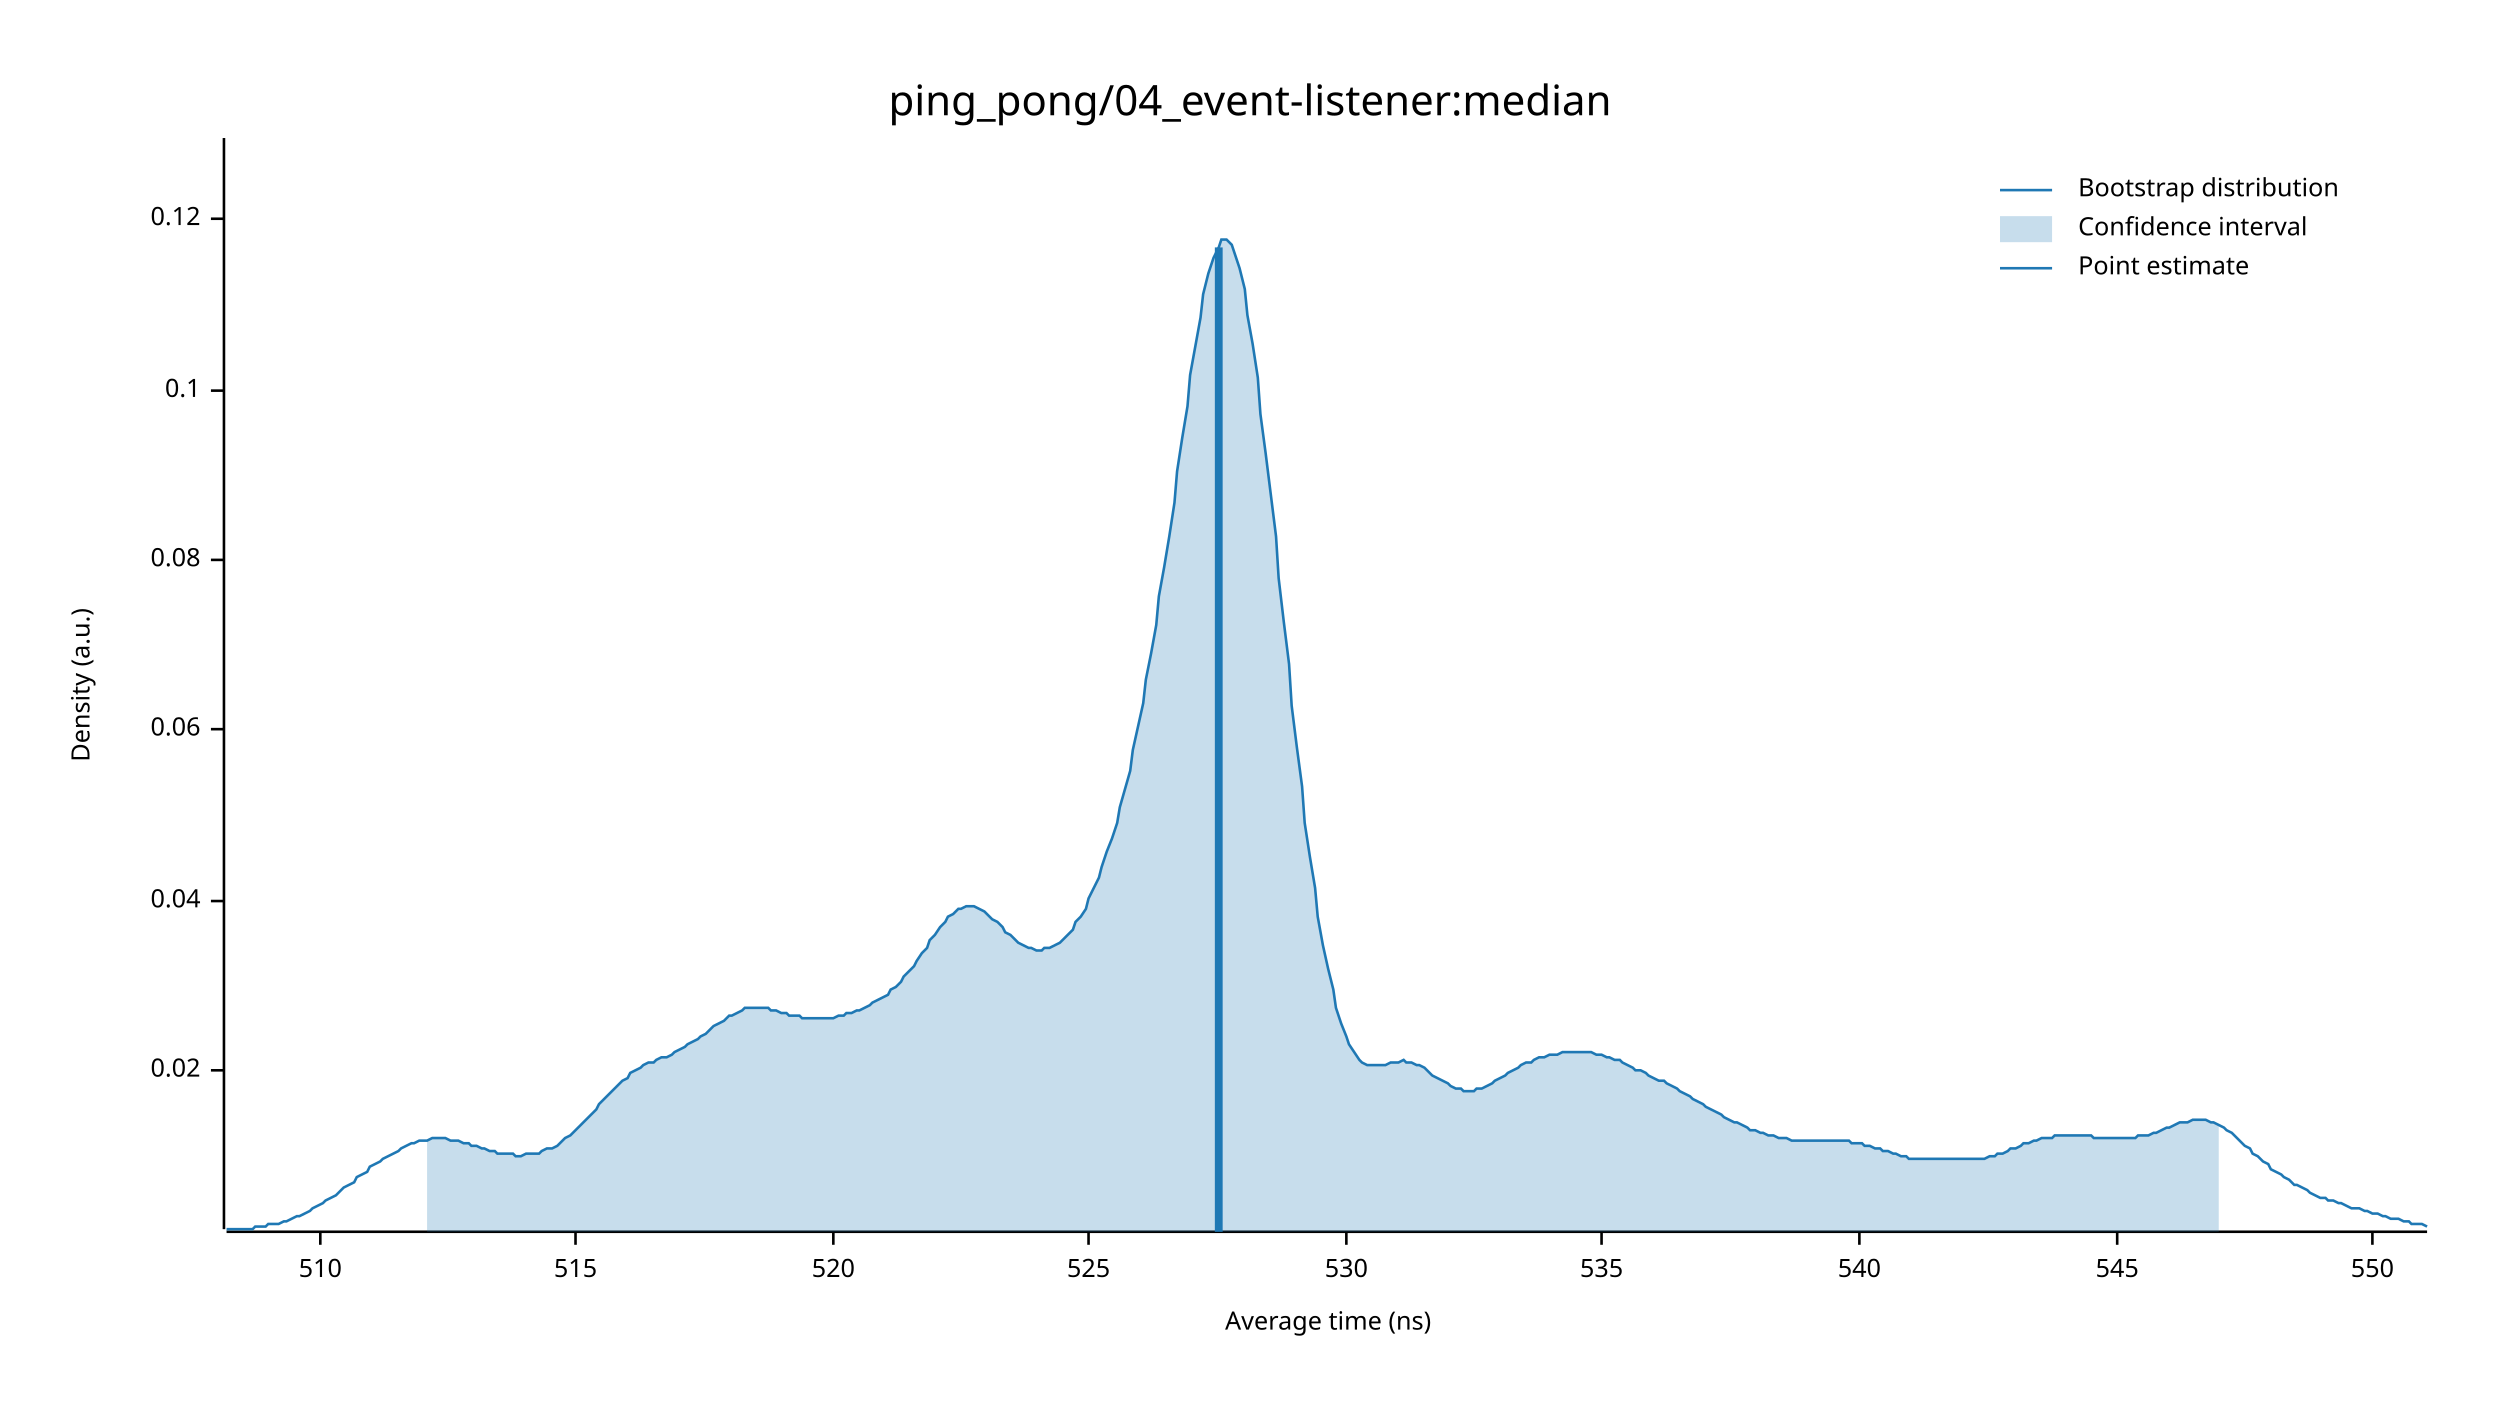
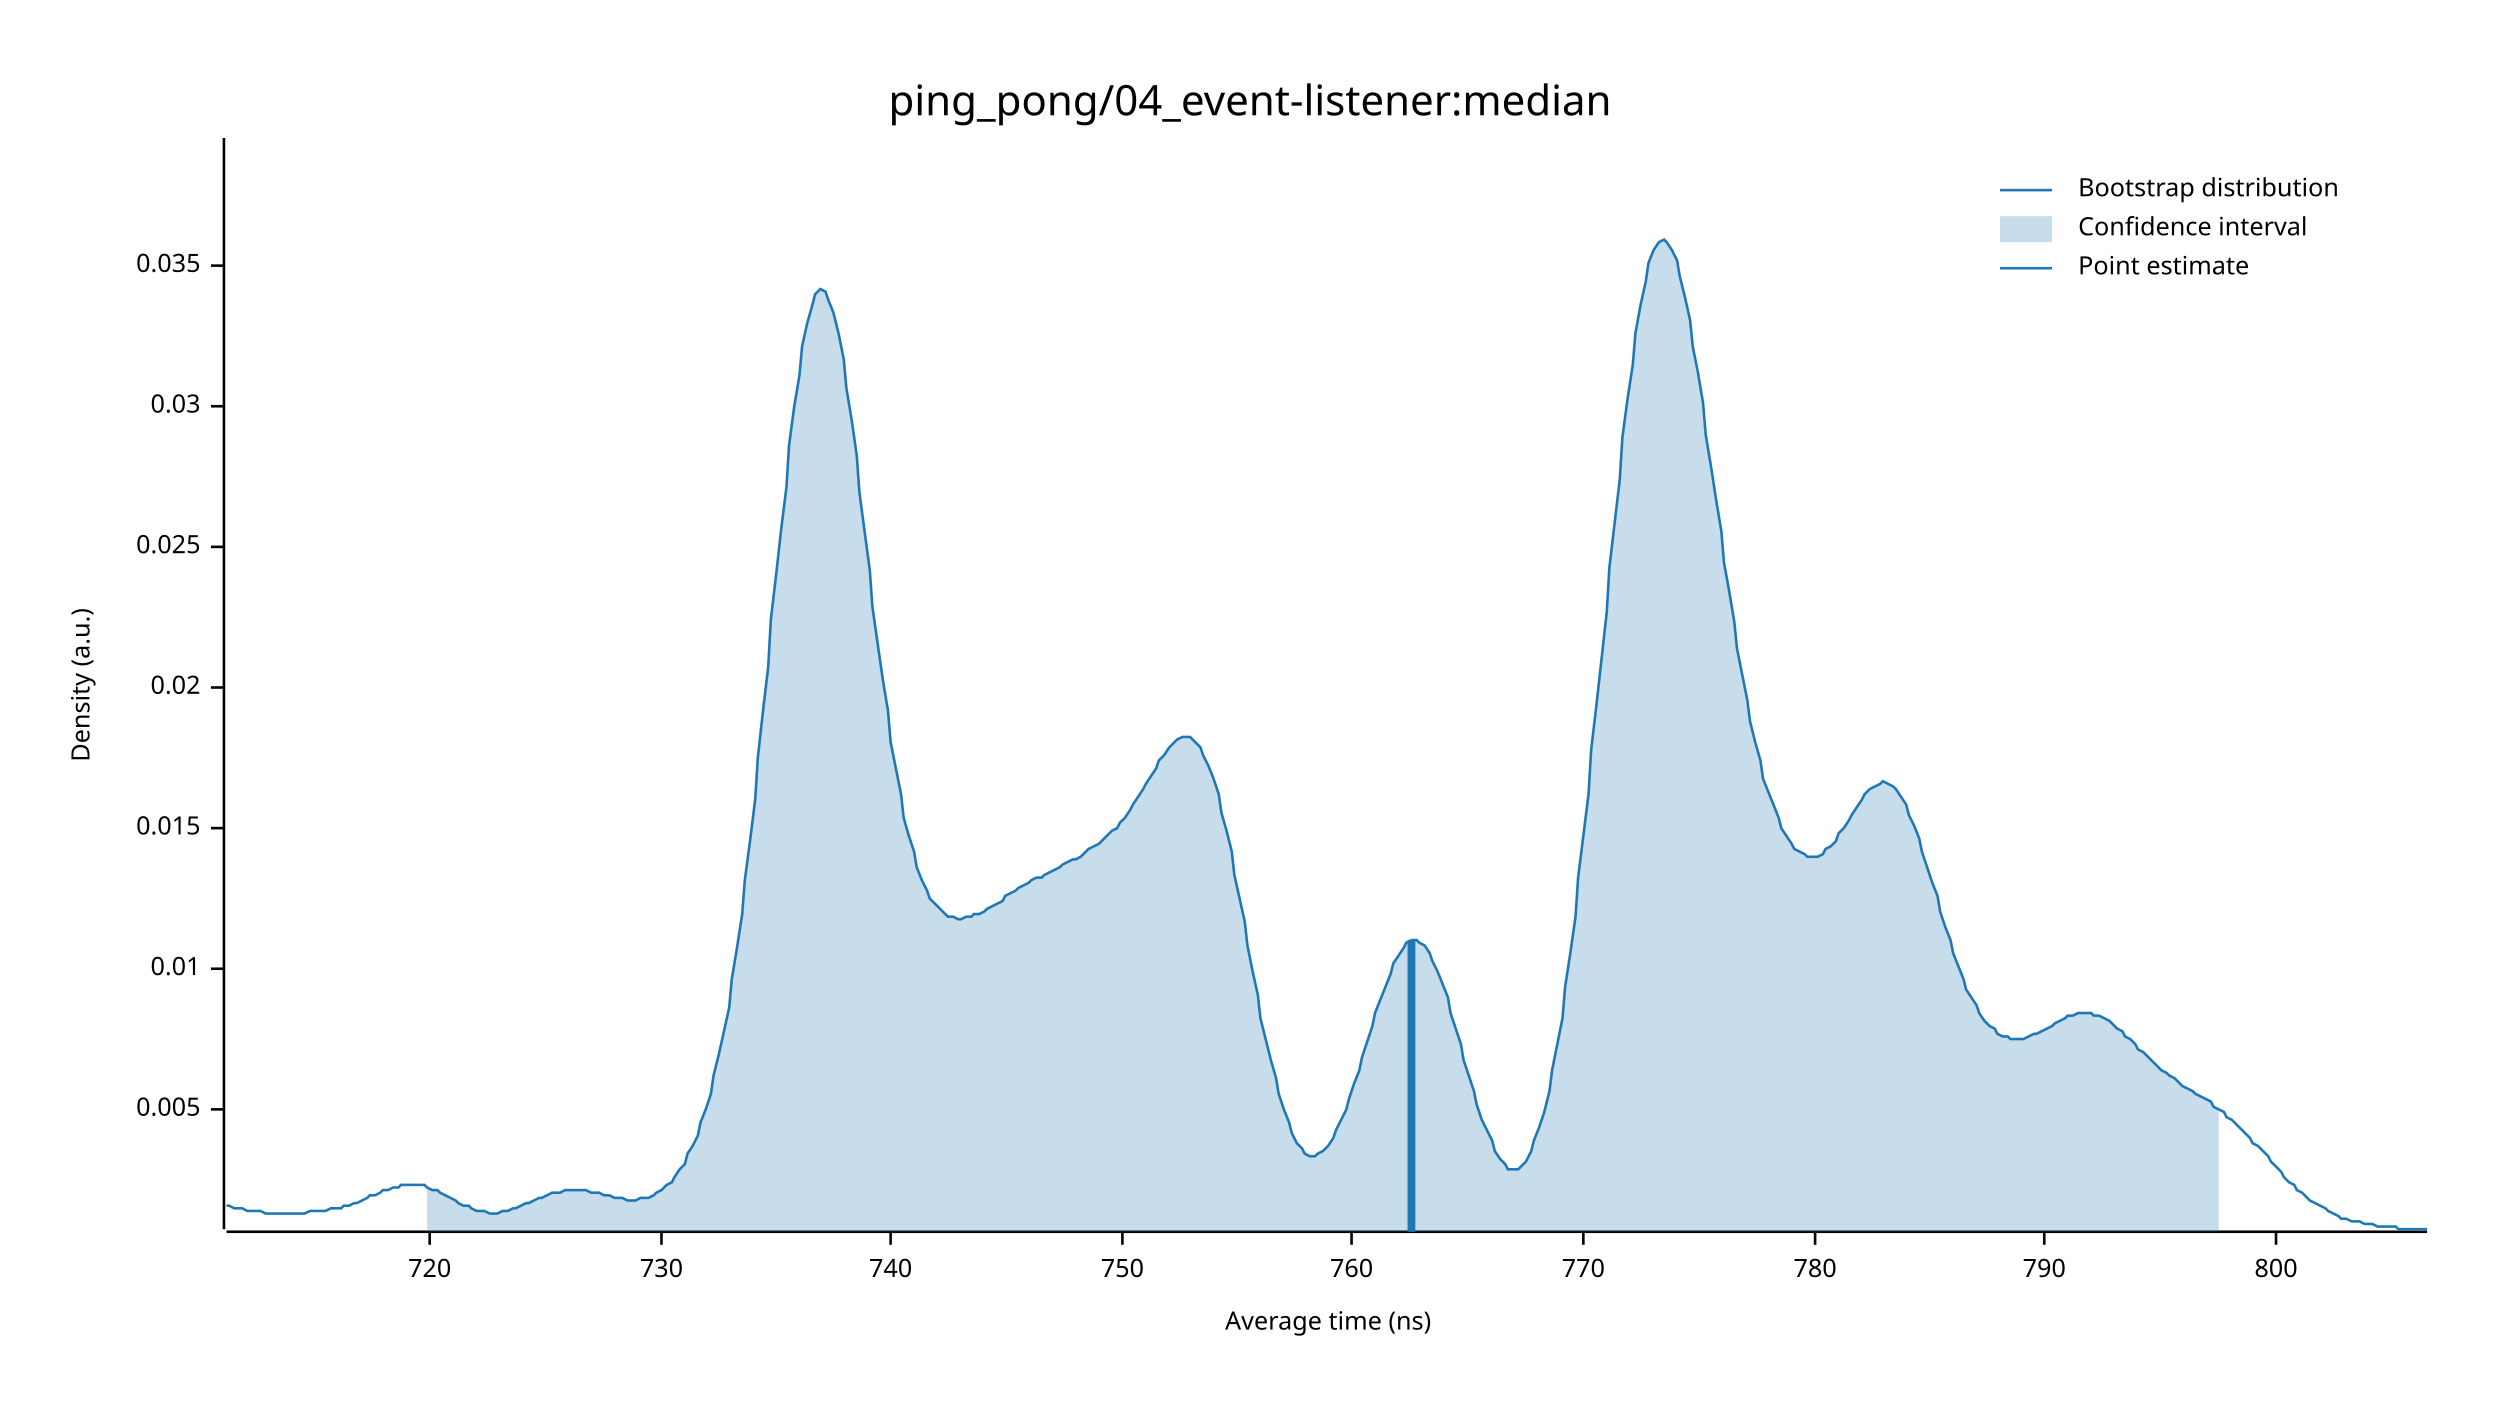
<svg xmlns="http://www.w3.org/2000/svg" width="960" height="540" viewBox="0 0 960 540">
  <text x="480" y="32" dy="0.76em" text-anchor="middle" font-family="sans-serif" font-size="16.129" opacity="1" fill="#000000">
ping_pong/04_event-listener:median
</text>
  <text x="27" y="263" dy="0.76em" text-anchor="middle" font-family="sans-serif" font-size="9.677" opacity="1" fill="#000000" transform="rotate(270, 27, 263)">
Density (a.u.)
</text>
  <text x="510" y="513" dy="-0.5ex" text-anchor="middle" font-family="sans-serif" font-size="9.677" opacity="1" fill="#000000">
Average time (ns)
</text>
  <polyline fill="none" opacity="1" stroke="#000000" stroke-width="1" points="86,53 86,472 " />
-   <text x="77" y="411" dy="0.5ex" text-anchor="end" font-family="sans-serif" font-size="9.677" opacity="1" fill="#000000">
+   <text x="77" y="426" dy="0.5ex" text-anchor="end" font-family="sans-serif" font-size="9.677" opacity="1" fill="#000000">
+ 0.005
+ </text>
+   <polyline fill="none" opacity="1" stroke="#000000" stroke-width="1" points="81,426 86,426 " />
+   <text x="77" y="372" dy="0.5ex" text-anchor="end" font-family="sans-serif" font-size="9.677" opacity="1" fill="#000000">
+ 0.01
+ </text>
+   <polyline fill="none" opacity="1" stroke="#000000" stroke-width="1" points="81,372 86,372 " />
+   <text x="77" y="318" dy="0.5ex" text-anchor="end" font-family="sans-serif" font-size="9.677" opacity="1" fill="#000000">
+ 0.015
+ </text>
+   <polyline fill="none" opacity="1" stroke="#000000" stroke-width="1" points="81,318 86,318 " />
+   <text x="77" y="264" dy="0.5ex" text-anchor="end" font-family="sans-serif" font-size="9.677" opacity="1" fill="#000000">
0.02
</text>
-   <polyline fill="none" opacity="1" stroke="#000000" stroke-width="1" points="81,411 86,411 " />
-   <text x="77" y="346" dy="0.5ex" text-anchor="end" font-family="sans-serif" font-size="9.677" opacity="1" fill="#000000">
- 0.04
+   <polyline fill="none" opacity="1" stroke="#000000" stroke-width="1" points="81,264 86,264 " />
+   <text x="77" y="210" dy="0.5ex" text-anchor="end" font-family="sans-serif" font-size="9.677" opacity="1" fill="#000000">
+ 0.025
</text>
-   <polyline fill="none" opacity="1" stroke="#000000" stroke-width="1" points="81,346 86,346 " />
-   <text x="77" y="280" dy="0.5ex" text-anchor="end" font-family="sans-serif" font-size="9.677" opacity="1" fill="#000000">
- 0.06
+   <polyline fill="none" opacity="1" stroke="#000000" stroke-width="1" points="81,210 86,210 " />
+   <text x="77" y="156" dy="0.5ex" text-anchor="end" font-family="sans-serif" font-size="9.677" opacity="1" fill="#000000">
+ 0.03
</text>
-   <polyline fill="none" opacity="1" stroke="#000000" stroke-width="1" points="81,280 86,280 " />
-   <text x="77" y="215" dy="0.5ex" text-anchor="end" font-family="sans-serif" font-size="9.677" opacity="1" fill="#000000">
- 0.08
+   <polyline fill="none" opacity="1" stroke="#000000" stroke-width="1" points="81,156 86,156 " />
+   <text x="77" y="102" dy="0.5ex" text-anchor="end" font-family="sans-serif" font-size="9.677" opacity="1" fill="#000000">
+ 0.035
</text>
-   <polyline fill="none" opacity="1" stroke="#000000" stroke-width="1" points="81,215 86,215 " />
-   <text x="77" y="150" dy="0.5ex" text-anchor="end" font-family="sans-serif" font-size="9.677" opacity="1" fill="#000000">
- 0.1
+   <polyline fill="none" opacity="1" stroke="#000000" stroke-width="1" points="81,102 86,102 " />
+   <polyline fill="none" opacity="1" stroke="#000000" stroke-width="1" points="87,473 932,473 " />
+   <text x="165" y="483" dy="0.76em" text-anchor="middle" font-family="sans-serif" font-size="9.677" opacity="1" fill="#000000">
+ 720
</text>
-   <polyline fill="none" opacity="1" stroke="#000000" stroke-width="1" points="81,150 86,150 " />
-   <text x="77" y="84" dy="0.5ex" text-anchor="end" font-family="sans-serif" font-size="9.677" opacity="1" fill="#000000">
- 0.12
+   <polyline fill="none" opacity="1" stroke="#000000" stroke-width="1" points="165,473 165,478 " />
+   <text x="254" y="483" dy="0.76em" text-anchor="middle" font-family="sans-serif" font-size="9.677" opacity="1" fill="#000000">
+ 730
</text>
-   <polyline fill="none" opacity="1" stroke="#000000" stroke-width="1" points="81,84 86,84 " />
-   <polyline fill="none" opacity="1" stroke="#000000" stroke-width="1" points="87,473 932,473 " />
-   <text x="123" y="483" dy="0.76em" text-anchor="middle" font-family="sans-serif" font-size="9.677" opacity="1" fill="#000000">
- 510
+   <polyline fill="none" opacity="1" stroke="#000000" stroke-width="1" points="254,473 254,478 " />
+   <text x="342" y="483" dy="0.76em" text-anchor="middle" font-family="sans-serif" font-size="9.677" opacity="1" fill="#000000">
+ 740
</text>
-   <polyline fill="none" opacity="1" stroke="#000000" stroke-width="1" points="123,473 123,478 " />
-   <text x="221" y="483" dy="0.76em" text-anchor="middle" font-family="sans-serif" font-size="9.677" opacity="1" fill="#000000">
- 515
+   <polyline fill="none" opacity="1" stroke="#000000" stroke-width="1" points="342,473 342,478 " />
+   <text x="431" y="483" dy="0.76em" text-anchor="middle" font-family="sans-serif" font-size="9.677" opacity="1" fill="#000000">
+ 750
</text>
-   <polyline fill="none" opacity="1" stroke="#000000" stroke-width="1" points="221,473 221,478 " />
-   <text x="320" y="483" dy="0.76em" text-anchor="middle" font-family="sans-serif" font-size="9.677" opacity="1" fill="#000000">
- 520
+   <polyline fill="none" opacity="1" stroke="#000000" stroke-width="1" points="431,473 431,478 " />
+   <text x="519" y="483" dy="0.76em" text-anchor="middle" font-family="sans-serif" font-size="9.677" opacity="1" fill="#000000">
+ 760
</text>
-   <polyline fill="none" opacity="1" stroke="#000000" stroke-width="1" points="320,473 320,478 " />
-   <text x="418" y="483" dy="0.76em" text-anchor="middle" font-family="sans-serif" font-size="9.677" opacity="1" fill="#000000">
- 525
+   <polyline fill="none" opacity="1" stroke="#000000" stroke-width="1" points="519,473 519,478 " />
+   <text x="608" y="483" dy="0.76em" text-anchor="middle" font-family="sans-serif" font-size="9.677" opacity="1" fill="#000000">
+ 770
</text>
-   <polyline fill="none" opacity="1" stroke="#000000" stroke-width="1" points="418,473 418,478 " />
-   <text x="517" y="483" dy="0.76em" text-anchor="middle" font-family="sans-serif" font-size="9.677" opacity="1" fill="#000000">
- 530
+   <polyline fill="none" opacity="1" stroke="#000000" stroke-width="1" points="608,473 608,478 " />
+   <text x="697" y="483" dy="0.76em" text-anchor="middle" font-family="sans-serif" font-size="9.677" opacity="1" fill="#000000">
+ 780
</text>
-   <polyline fill="none" opacity="1" stroke="#000000" stroke-width="1" points="517,473 517,478 " />
-   <text x="615" y="483" dy="0.76em" text-anchor="middle" font-family="sans-serif" font-size="9.677" opacity="1" fill="#000000">
- 535
+   <polyline fill="none" opacity="1" stroke="#000000" stroke-width="1" points="697,473 697,478 " />
+   <text x="785" y="483" dy="0.76em" text-anchor="middle" font-family="sans-serif" font-size="9.677" opacity="1" fill="#000000">
+ 790
</text>
-   <polyline fill="none" opacity="1" stroke="#000000" stroke-width="1" points="615,473 615,478 " />
-   <text x="714" y="483" dy="0.76em" text-anchor="middle" font-family="sans-serif" font-size="9.677" opacity="1" fill="#000000">
- 540
+   <polyline fill="none" opacity="1" stroke="#000000" stroke-width="1" points="785,473 785,478 " />
+   <text x="874" y="483" dy="0.76em" text-anchor="middle" font-family="sans-serif" font-size="9.677" opacity="1" fill="#000000">
+ 800
</text>
-   <polyline fill="none" opacity="1" stroke="#000000" stroke-width="1" points="714,473 714,478 " />
-   <text x="813" y="483" dy="0.76em" text-anchor="middle" font-family="sans-serif" font-size="9.677" opacity="1" fill="#000000">
- 545
- </text>
-   <polyline fill="none" opacity="1" stroke="#000000" stroke-width="1" points="813,473 813,478 " />
-   <text x="911" y="483" dy="0.76em" text-anchor="middle" font-family="sans-serif" font-size="9.677" opacity="1" fill="#000000">
- 550
- </text>
-   <polyline fill="none" opacity="1" stroke="#000000" stroke-width="1" points="911,473 911,478 " />
-   <polyline fill="none" opacity="1" stroke="#1F78B4" stroke-width="1" points="87,472 88,472 90,472 92,472 93,472 95,472 97,472 98,471 100,471 102,471 103,470 105,470 107,470 109,469 110,469 112,468 114,467 115,467 117,466 119,465 120,464 122,463 124,462 125,461 127,460 129,459 131,457 132,456 134,455 136,454 137,452 139,451 141,450 142,448 144,447 146,446 147,445 149,444 151,443 153,442 154,441 156,440 158,439 159,439 161,438 163,438 164,438 166,437 168,437 169,437 171,437 173,438 175,438 176,438 178,439 180,439 181,440 183,440 185,441 186,441 188,442 190,442 191,443 193,443 195,443 197,443 198,444 200,444 202,443 203,443 205,443 207,443 208,442 210,441 212,441 214,440 215,439 217,437 219,436 220,435 222,433 224,431 225,430 227,428 229,426 230,424 232,422 234,420 236,418 237,417 239,415 241,414 242,412 244,411 246,410 247,409 249,408 251,408 252,407 254,406 256,406 258,405 259,404 261,403 263,402 264,401 266,400 268,399 269,398 271,397 273,395 274,394 276,393 278,392 280,390 281,390 283,389 285,388 286,387 288,387 290,387 291,387 293,387 295,387 296,388 298,388 300,389 302,389 303,390 305,390 307,390 308,391 310,391 312,391 313,391 315,391 317,391 318,391 320,391 322,390 324,390 325,389 327,389 329,388 330,388 332,387 334,386 335,385 337,384 339,383 341,382 342,380 344,379 346,377 347,375 349,373 351,371 352,369 354,366 356,364 357,361 359,359 361,356 363,354 364,352 366,351 368,349 369,349 371,348 373,348 374,348 376,349 378,350 379,351 381,353 383,354 385,356 386,358 388,359 390,361 391,362 393,363 395,364 396,364 398,365 400,365 401,364 403,364 405,363 407,362 408,361 410,359 412,357 413,354 415,352 417,349 418,345 420,341 422,337 423,333 425,327 427,322 429,316 430,310 432,303 434,296 435,288 437,279 439,270 440,261 442,251 444,240 445,229 447,218 449,206 451,193 452,181 454,168 456,156 457,144 459,133 461,122 462,113 464,105 466,99 468,95 469,92 471,92 473,94 474,97 476,103 478,111 479,121 481,132 483,145 484,159 486,174 488,190 490,206 491,222 493,239 495,255 496,271 498,287 500,302 501,316 503,329 505,341 506,352 508,363 510,372 512,380 513,387 515,393 517,398 518,401 520,404 522,407 523,408 525,409 527,409 528,409 530,409 532,409 534,408 535,408 537,408 539,407 540,408 542,408 544,409 545,409 547,410 549,412 550,413 552,414 554,415 556,416 557,417 559,418 561,418 562,419 564,419 566,419 567,418 569,418 571,417 573,416 574,415 576,414 578,413 579,412 581,411 583,410 584,409 586,408 588,408 589,407 591,406 593,406 595,405 596,405 598,405 600,404 601,404 603,404 605,404 606,404 608,404 610,404 611,404 613,405 615,405 617,406 618,406 620,407 622,407 623,408 625,409 627,410 628,411 630,411 632,412 633,413 635,414 637,415 639,415 640,416 642,417 644,418 645,419 647,420 649,421 650,422 652,423 654,424 655,425 657,426 659,427 661,428 662,429 664,430 666,431 667,431 669,432 671,433 672,434 674,434 676,435 677,435 679,436 681,436 683,437 684,437 686,437 688,438 689,438 691,438 693,438 694,438 696,438 698,438 700,438 701,438 703,438 705,438 706,438 708,438 710,438 711,439 713,439 715,439 716,440 718,440 720,441 722,441 723,442 725,442 727,443 728,443 730,444 732,444 733,445 735,445 737,445 738,445 740,445 742,445 744,445 745,445 747,445 749,445 750,445 752,445 754,445 755,445 757,445 759,445 760,445 762,445 764,444 766,444 767,443 769,443 771,442 772,441 774,441 776,440 777,439 779,439 781,438 782,438 784,437 786,437 788,437 789,436 791,436 793,436 794,436 796,436 798,436 799,436 801,436 803,436 804,437 806,437 808,437 810,437 811,437 813,437 815,437 816,437 818,437 820,437 821,436 823,436 825,436 827,435 828,435 830,434 832,433 833,433 835,432 837,431 838,431 840,431 842,430 843,430 845,430 847,430 849,431 850,431 852,432 854,433 855,434 857,435 859,437 860,438 862,440 864,441 865,443 867,444 869,446 871,447 872,449 874,450 876,451 877,452 879,453 881,455 882,455 884,456 886,457 887,458 889,459 891,460 893,460 894,461 896,461 898,462 899,462 901,463 903,464 904,464 906,464 908,465 909,465 911,466 913,466 915,467 916,467 918,468 920,468 921,468 923,469 925,469 926,470 928,470 930,470 932,471 " />
-   <polygon opacity="0.25" fill="#1F78B4" points="164,438 166,437 168,437 169,437 171,437 173,438 175,438 176,438 178,439 180,439 181,440 183,440 185,441 186,441 188,442 190,442 191,443 193,443 195,443 197,443 198,444 200,444 202,443 203,443 205,443 207,443 208,442 210,441 212,441 214,440 215,439 217,437 219,436 220,435 222,433 224,431 225,430 227,428 229,426 230,424 232,422 234,420 236,418 237,417 239,415 241,414 242,412 244,411 246,410 247,409 249,408 251,408 252,407 254,406 256,406 258,405 259,404 261,403 263,402 264,401 266,400 268,399 269,398 271,397 273,395 274,394 276,393 278,392 280,390 281,390 283,389 285,388 286,387 288,387 290,387 291,387 293,387 295,387 296,388 298,388 300,389 302,389 303,390 305,390 307,390 308,391 310,391 312,391 313,391 315,391 317,391 318,391 320,391 322,390 324,390 325,389 327,389 329,388 330,388 332,387 334,386 335,385 337,384 339,383 341,382 342,380 344,379 346,377 347,375 349,373 351,371 352,369 354,366 356,364 357,361 359,359 361,356 363,354 364,352 366,351 368,349 369,349 371,348 373,348 374,348 376,349 378,350 379,351 381,353 383,354 385,356 386,358 388,359 390,361 391,362 393,363 395,364 396,364 398,365 400,365 401,364 403,364 405,363 407,362 408,361 410,359 412,357 413,354 415,352 417,349 418,345 420,341 422,337 423,333 425,327 427,322 429,316 430,310 432,303 434,296 435,288 437,279 439,270 440,261 442,251 444,240 445,229 447,218 449,206 451,193 452,181 454,168 456,156 457,144 459,133 461,122 462,113 464,105 466,99 468,95 469,92 471,92 473,94 474,97 476,103 478,111 479,121 481,132 483,145 484,159 486,174 488,190 490,206 491,222 493,239 495,255 496,271 498,287 500,302 501,316 503,329 505,341 506,352 508,363 510,372 512,380 513,387 515,393 517,398 518,401 520,404 522,407 523,408 525,409 527,409 528,409 530,409 532,409 534,408 535,408 537,408 539,407 540,408 542,408 544,409 545,409 547,410 549,412 550,413 552,414 554,415 556,416 557,417 559,418 561,418 562,419 564,419 566,419 567,418 569,418 571,417 573,416 574,415 576,414 578,413 579,412 581,411 583,410 584,409 586,408 588,408 589,407 591,406 593,406 595,405 596,405 598,405 600,404 601,404 603,404 605,404 606,404 608,404 610,404 611,404 613,405 615,405 617,406 618,406 620,407 622,407 623,408 625,409 627,410 628,411 630,411 632,412 633,413 635,414 637,415 639,415 640,416 642,417 644,418 645,419 647,420 649,421 650,422 652,423 654,424 655,425 657,426 659,427 661,428 662,429 664,430 666,431 667,431 669,432 671,433 672,434 674,434 676,435 677,435 679,436 681,436 683,437 684,437 686,437 688,438 689,438 691,438 693,438 694,438 696,438 698,438 700,438 701,438 703,438 705,438 706,438 708,438 710,438 711,439 713,439 715,439 716,440 718,440 720,441 722,441 723,442 725,442 727,443 728,443 730,444 732,444 733,445 735,445 737,445 738,445 740,445 742,445 744,445 745,445 747,445 749,445 750,445 752,445 754,445 755,445 757,445 759,445 760,445 762,445 764,444 766,444 767,443 769,443 771,442 772,441 774,441 776,440 777,439 779,439 781,438 782,438 784,437 786,437 788,437 789,436 791,436 793,436 794,436 796,436 798,436 799,436 801,436 803,436 804,437 806,437 808,437 810,437 811,437 813,437 815,437 816,437 818,437 820,437 821,436 823,436 825,436 827,435 828,435 830,434 832,433 833,433 835,432 837,431 838,431 840,431 842,430 843,430 845,430 847,430 849,431 850,431 852,432 852,473 164,473 " />
-   <polyline fill="none" opacity="1" stroke="#1F78B4" stroke-width="3" points="468,473 468,95 " />
+   <polyline fill="none" opacity="1" stroke="#000000" stroke-width="1" points="874,473 874,478 " />
+   <polyline fill="none" opacity="1" stroke="#1F78B4" stroke-width="1" points="87,463 88,463 90,464 92,464 93,464 95,465 97,465 98,465 100,465 102,466 103,466 105,466 107,466 109,466 110,466 112,466 114,466 115,466 117,466 119,465 120,465 122,465 124,465 125,465 127,464 129,464 131,464 132,463 134,463 136,462 137,462 139,461 141,460 142,459 144,459 146,458 147,457 149,457 151,456 153,456 154,455 156,455 158,455 159,455 161,455 163,455 164,456 166,457 168,457 169,458 171,459 173,460 175,461 176,462 178,463 180,463 181,464 183,465 185,465 186,465 188,466 190,466 191,466 193,465 195,465 197,464 198,464 200,463 202,462 203,462 205,461 207,460 208,460 210,459 212,458 214,458 215,458 217,457 219,457 220,457 222,457 224,457 225,457 227,458 229,458 230,458 232,459 234,459 236,460 237,460 239,460 241,461 242,461 244,461 246,460 247,460 249,460 251,459 252,458 254,457 256,455 258,454 259,452 261,449 263,447 264,443 266,440 268,436 269,431 271,426 273,420 274,413 276,405 278,396 280,387 281,376 283,364 285,351 286,338 288,323 290,307 291,291 293,273 295,256 296,238 298,221 300,203 302,187 303,171 305,156 307,144 308,133 310,124 312,117 313,113 315,111 317,112 318,115 320,120 322,128 324,138 325,149 327,161 329,175 330,189 332,204 334,219 335,233 337,247 339,261 341,273 342,285 344,295 346,305 347,314 349,321 351,327 352,333 354,338 356,342 357,345 359,347 361,349 363,351 364,352 366,352 368,353 369,353 371,352 373,352 374,351 376,351 378,350 379,349 381,348 383,347 385,346 386,344 388,343 390,342 391,341 393,340 395,339 396,338 398,337 400,337 401,336 403,335 405,334 407,333 408,332 410,331 412,330 413,330 415,329 417,327 418,326 420,325 422,324 423,323 425,321 427,319 429,318 430,316 432,314 434,311 435,309 437,306 439,303 440,301 442,298 444,295 445,292 447,290 449,287 451,285 452,284 454,283 456,283 457,283 459,285 461,287 462,290 464,294 466,299 468,305 469,312 471,319 473,327 474,336 476,345 478,354 479,363 481,373 483,382 484,391 486,399 488,407 490,414 491,420 493,426 495,431 496,435 498,439 500,441 501,443 503,444 505,444 506,443 508,442 510,440 512,437 513,434 515,430 517,426 518,422 520,416 522,411 523,406 525,400 527,394 528,389 530,384 532,379 534,374 535,370 537,367 539,364 540,362 542,361 544,361 545,362 547,363 549,366 550,369 552,373 554,378 556,383 557,389 559,395 561,401 562,407 564,413 566,419 567,424 569,430 571,434 573,438 574,442 576,445 578,447 579,449 581,449 583,449 584,448 586,446 588,442 589,438 591,433 593,427 595,419 596,411 598,401 600,391 601,379 603,366 605,352 606,337 608,321 610,305 611,288 613,271 615,253 617,235 618,218 620,201 622,184 623,168 625,153 627,140 628,128 630,117 632,108 633,101 635,96 637,93 639,92 640,93 642,96 644,100 645,106 647,114 649,123 650,133 652,143 654,155 655,167 657,179 659,192 661,204 662,216 664,227 666,239 667,249 669,259 671,269 672,277 674,285 676,292 677,299 679,304 681,309 683,314 684,318 686,321 688,324 689,326 691,327 693,328 694,329 696,329 698,329 700,328 701,326 703,325 705,323 706,320 708,318 710,315 711,313 713,310 715,307 716,305 718,303 720,302 722,301 723,300 725,301 727,302 728,303 730,306 732,309 733,313 735,317 737,322 738,327 740,333 742,339 744,344 745,350 747,356 749,361 750,366 752,371 754,376 755,380 757,383 759,386 760,389 762,392 764,394 766,395 767,397 769,398 771,398 772,399 774,399 776,399 777,399 779,398 781,397 782,397 784,396 786,395 788,394 789,393 791,392 793,391 794,390 796,390 798,389 799,389 801,389 803,389 804,390 806,390 808,391 810,392 811,393 813,395 815,396 816,398 818,399 820,401 821,403 823,404 825,406 827,408 828,409 830,411 832,412 833,413 835,414 837,416 838,417 840,418 842,419 843,420 845,421 847,422 849,423 850,425 852,426 854,427 855,429 857,430 859,432 860,433 862,435 864,437 865,439 867,440 869,442 871,444 872,446 874,448 876,450 877,452 879,454 881,455 882,457 884,458 886,460 887,461 889,462 891,463 893,464 894,465 896,466 898,467 899,468 901,468 903,469 904,469 906,469 908,470 909,470 911,470 913,471 915,471 916,471 918,471 920,471 921,472 923,472 925,472 926,472 928,472 930,472 932,472 " />
+   <polygon opacity="0.25" fill="#1F78B4" points="164,456 166,457 168,457 169,458 171,459 173,460 175,461 176,462 178,463 180,463 181,464 183,465 185,465 186,465 188,466 190,466 191,466 193,465 195,465 197,464 198,464 200,463 202,462 203,462 205,461 207,460 208,460 210,459 212,458 214,458 215,458 217,457 219,457 220,457 222,457 224,457 225,457 227,458 229,458 230,458 232,459 234,459 236,460 237,460 239,460 241,461 242,461 244,461 246,460 247,460 249,460 251,459 252,458 254,457 256,455 258,454 259,452 261,449 263,447 264,443 266,440 268,436 269,431 271,426 273,420 274,413 276,405 278,396 280,387 281,376 283,364 285,351 286,338 288,323 290,307 291,291 293,273 295,256 296,238 298,221 300,203 302,187 303,171 305,156 307,144 308,133 310,124 312,117 313,113 315,111 317,112 318,115 320,120 322,128 324,138 325,149 327,161 329,175 330,189 332,204 334,219 335,233 337,247 339,261 341,273 342,285 344,295 346,305 347,314 349,321 351,327 352,333 354,338 356,342 357,345 359,347 361,349 363,351 364,352 366,352 368,353 369,353 371,352 373,352 374,351 376,351 378,350 379,349 381,348 383,347 385,346 386,344 388,343 390,342 391,341 393,340 395,339 396,338 398,337 400,337 401,336 403,335 405,334 407,333 408,332 410,331 412,330 413,330 415,329 417,327 418,326 420,325 422,324 423,323 425,321 427,319 429,318 430,316 432,314 434,311 435,309 437,306 439,303 440,301 442,298 444,295 445,292 447,290 449,287 451,285 452,284 454,283 456,283 457,283 459,285 461,287 462,290 464,294 466,299 468,305 469,312 471,319 473,327 474,336 476,345 478,354 479,363 481,373 483,382 484,391 486,399 488,407 490,414 491,420 493,426 495,431 496,435 498,439 500,441 501,443 503,444 505,444 506,443 508,442 510,440 512,437 513,434 515,430 517,426 518,422 520,416 522,411 523,406 525,400 527,394 528,389 530,384 532,379 534,374 535,370 537,367 539,364 540,362 542,361 544,361 545,362 547,363 549,366 550,369 552,373 554,378 556,383 557,389 559,395 561,401 562,407 564,413 566,419 567,424 569,430 571,434 573,438 574,442 576,445 578,447 579,449 581,449 583,449 584,448 586,446 588,442 589,438 591,433 593,427 595,419 596,411 598,401 600,391 601,379 603,366 605,352 606,337 608,321 610,305 611,288 613,271 615,253 617,235 618,218 620,201 622,184 623,168 625,153 627,140 628,128 630,117 632,108 633,101 635,96 637,93 639,92 640,93 642,96 644,100 645,106 647,114 649,123 650,133 652,143 654,155 655,167 657,179 659,192 661,204 662,216 664,227 666,239 667,249 669,259 671,269 672,277 674,285 676,292 677,299 679,304 681,309 683,314 684,318 686,321 688,324 689,326 691,327 693,328 694,329 696,329 698,329 700,328 701,326 703,325 705,323 706,320 708,318 710,315 711,313 713,310 715,307 716,305 718,303 720,302 722,301 723,300 725,301 727,302 728,303 730,306 732,309 733,313 735,317 737,322 738,327 740,333 742,339 744,344 745,350 747,356 749,361 750,366 752,371 754,376 755,380 757,383 759,386 760,389 762,392 764,394 766,395 767,397 769,398 771,398 772,399 774,399 776,399 777,399 779,398 781,397 782,397 784,396 786,395 788,394 789,393 791,392 793,391 794,390 796,390 798,389 799,389 801,389 803,389 804,390 806,390 808,391 810,392 811,393 813,395 815,396 816,398 818,399 820,401 821,403 823,404 825,406 827,408 828,409 830,411 832,412 833,413 835,414 837,416 838,417 840,418 842,419 843,420 845,421 847,422 849,423 850,425 852,426 852,473 164,473 " />
+   <polyline fill="none" opacity="1" stroke="#1F78B4" stroke-width="3" points="542,473 542,361 " />
  <text x="798" y="68" dy="0.76em" text-anchor="start" font-family="sans-serif" font-size="9.677" opacity="1" fill="#000000">
Bootstrap distribution
</text>
  <text x="798" y="83" dy="0.76em" text-anchor="start" font-family="sans-serif" font-size="9.677" opacity="1" fill="#000000">
Confidence interval
</text>
  <text x="798" y="98" dy="0.76em" text-anchor="start" font-family="sans-serif" font-size="9.677" opacity="1" fill="#000000">
Point estimate
</text>
  <polyline fill="none" opacity="1" stroke="#1F78B4" stroke-width="1" points="768,73 788,73 " />
  <rect x="768" y="83" width="20" height="10" opacity="0.25" fill="#1F78B4" stroke="none" />
  <polyline fill="none" opacity="1" stroke="#1F78B4" stroke-width="1" points="768,103 788,103 " />
</svg>
